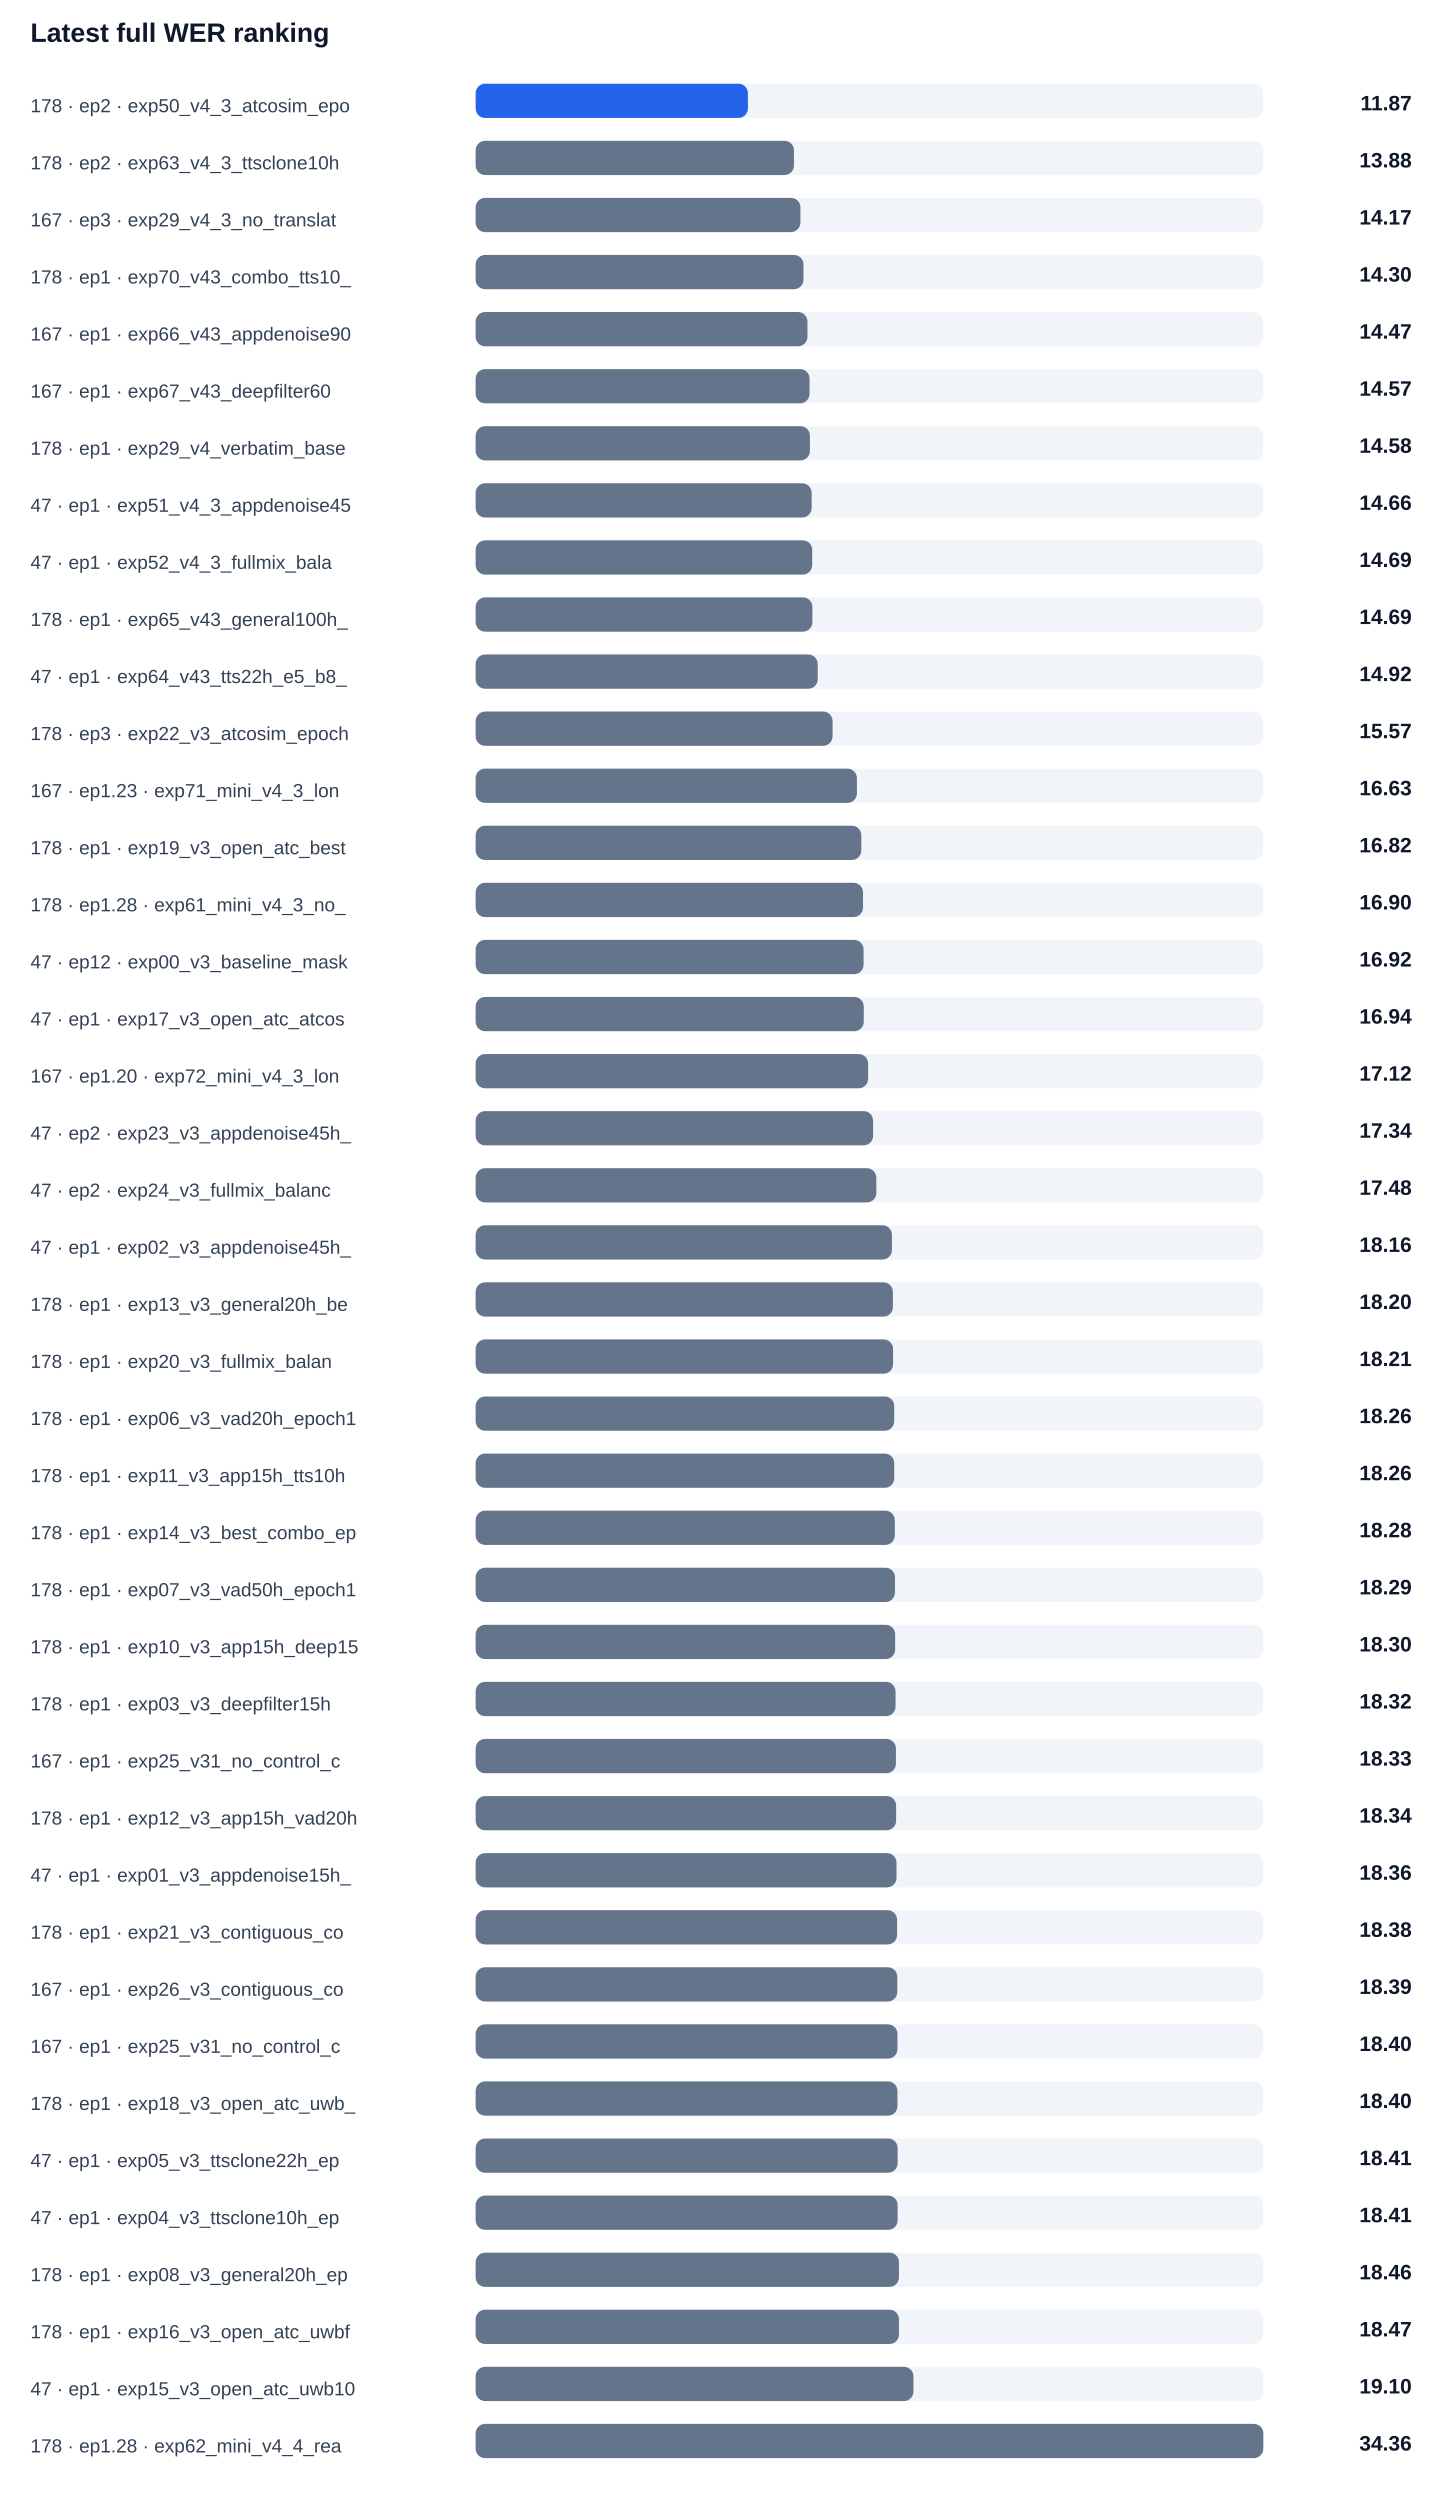
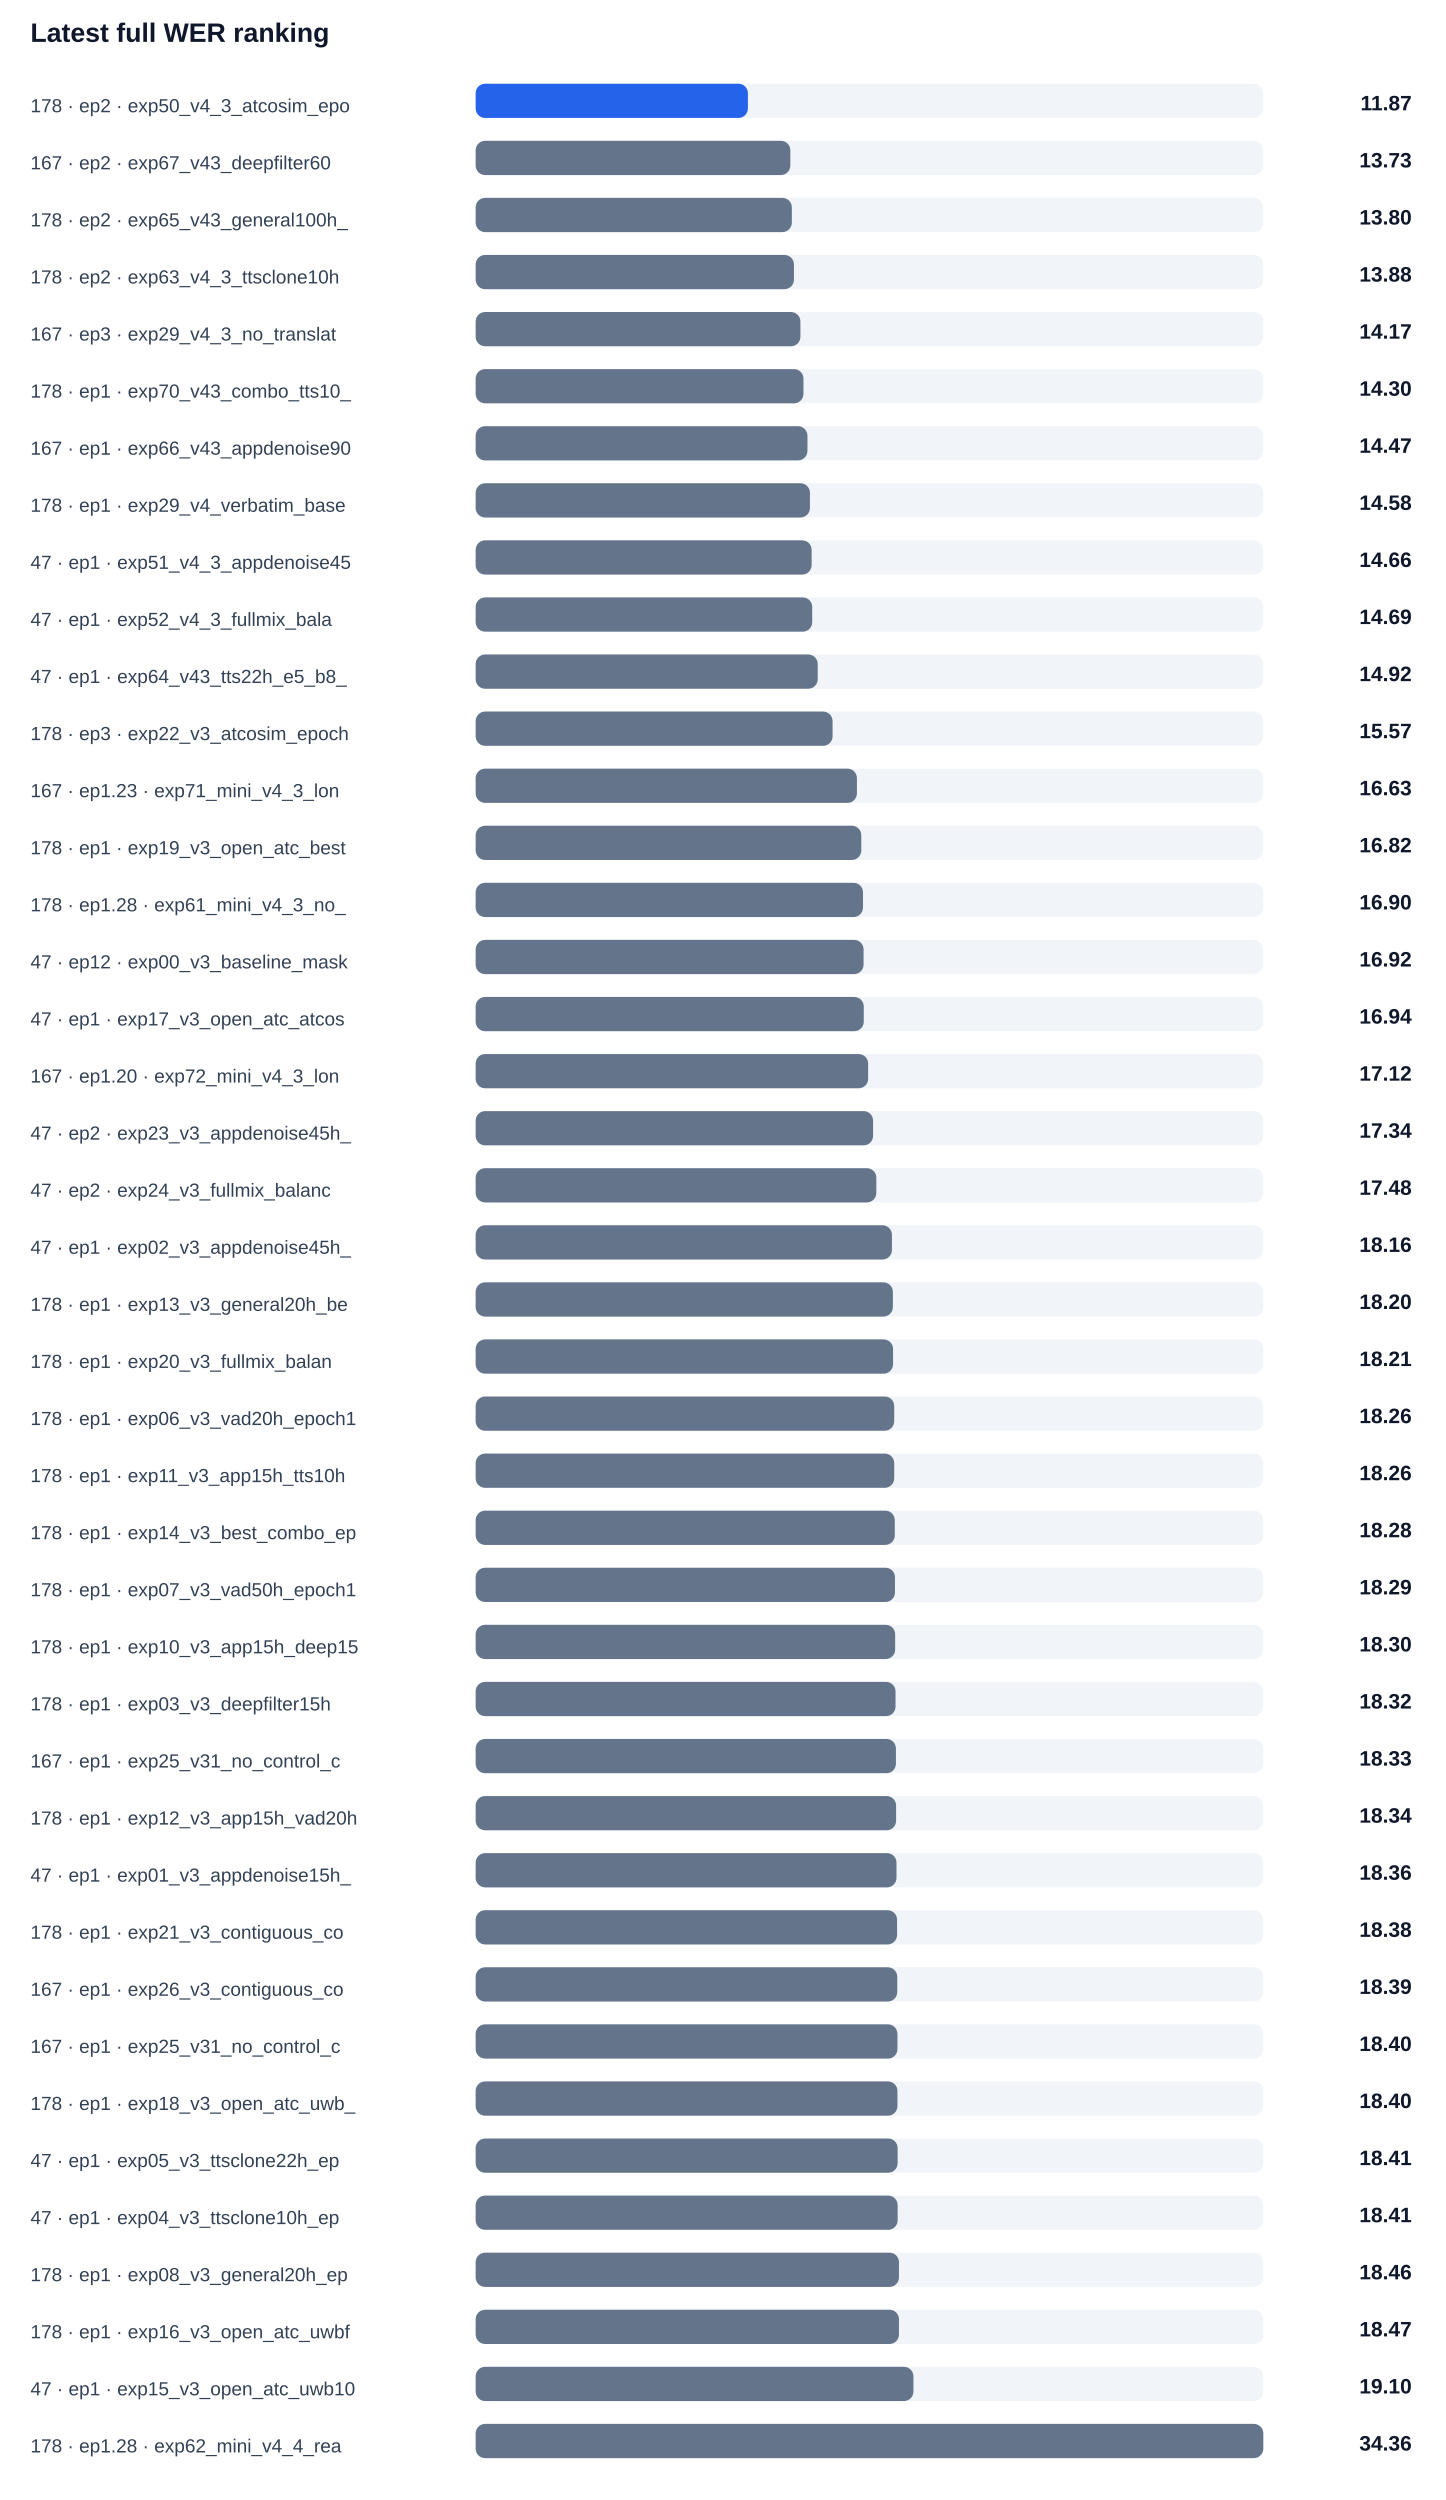
<svg xmlns="http://www.w3.org/2000/svg" width="100%" viewBox="0 0 760 1314" style="max-width:760px;background:#ffffff;border:1px solid #e5e7eb;border-radius:10px;">
  <text x="16.0" y="22.0" font-size="14" fill="#0f172a" text-anchor="start" font-family="Arial, sans-serif" font-weight="700">Latest full WER ranking</text>
  <text x="16.0" y="59.0" font-size="10" fill="#334155" text-anchor="start" font-family="Arial, sans-serif" font-weight="400">178 · ep2 · exp50_v4_3_atcosim_epo</text>
  <rect x="250" y="44" width="414" height="18" rx="5" fill="#f1f5f9" />
  <rect x="250" y="44" width="143.1" height="18" rx="5" fill="#2563eb" />
  <text x="742.0" y="58.0" font-size="11" fill="#0f172a" text-anchor="end" font-family="Arial, sans-serif" font-weight="700">11.87</text>
-   <text x="16.0" y="89.0" font-size="10" fill="#334155" text-anchor="start" font-family="Arial, sans-serif" font-weight="400">178 · ep2 · exp63_v4_3_ttsclone10h</text>
+   <text x="16.0" y="89.0" font-size="10" fill="#334155" text-anchor="start" font-family="Arial, sans-serif" font-weight="400">167 · ep2 · exp67_v43_deepfilter60</text>
  <rect x="250" y="74" width="414" height="18" rx="5" fill="#f1f5f9" />
-   <rect x="250" y="74" width="167.3" height="18" rx="5" fill="#64748b" />
-   <text x="742.0" y="88.0" font-size="11" fill="#0f172a" text-anchor="end" font-family="Arial, sans-serif" font-weight="700">13.88</text>
-   <text x="16.0" y="119.0" font-size="10" fill="#334155" text-anchor="start" font-family="Arial, sans-serif" font-weight="400">167 · ep3 · exp29_v4_3_no_translat</text>
+   <rect x="250" y="74" width="165.4" height="18" rx="5" fill="#64748b" />
+   <text x="742.0" y="88.0" font-size="11" fill="#0f172a" text-anchor="end" font-family="Arial, sans-serif" font-weight="700">13.73</text>
+   <text x="16.0" y="119.0" font-size="10" fill="#334155" text-anchor="start" font-family="Arial, sans-serif" font-weight="400">178 · ep2 · exp65_v43_general100h_</text>
  <rect x="250" y="104" width="414" height="18" rx="5" fill="#f1f5f9" />
-   <rect x="250" y="104" width="170.7" height="18" rx="5" fill="#64748b" />
-   <text x="742.0" y="118.0" font-size="11" fill="#0f172a" text-anchor="end" font-family="Arial, sans-serif" font-weight="700">14.17</text>
-   <text x="16.0" y="149.0" font-size="10" fill="#334155" text-anchor="start" font-family="Arial, sans-serif" font-weight="400">178 · ep1 · exp70_v43_combo_tts10_</text>
+   <rect x="250" y="104" width="166.2" height="18" rx="5" fill="#64748b" />
+   <text x="742.0" y="118.0" font-size="11" fill="#0f172a" text-anchor="end" font-family="Arial, sans-serif" font-weight="700">13.80</text>
+   <text x="16.0" y="149.0" font-size="10" fill="#334155" text-anchor="start" font-family="Arial, sans-serif" font-weight="400">178 · ep2 · exp63_v4_3_ttsclone10h</text>
  <rect x="250" y="134" width="414" height="18" rx="5" fill="#f1f5f9" />
-   <rect x="250" y="134" width="172.3" height="18" rx="5" fill="#64748b" />
-   <text x="742.0" y="148.0" font-size="11" fill="#0f172a" text-anchor="end" font-family="Arial, sans-serif" font-weight="700">14.30</text>
-   <text x="16.0" y="179.0" font-size="10" fill="#334155" text-anchor="start" font-family="Arial, sans-serif" font-weight="400">167 · ep1 · exp66_v43_appdenoise90</text>
+   <rect x="250" y="134" width="167.3" height="18" rx="5" fill="#64748b" />
+   <text x="742.0" y="148.0" font-size="11" fill="#0f172a" text-anchor="end" font-family="Arial, sans-serif" font-weight="700">13.88</text>
+   <text x="16.0" y="179.0" font-size="10" fill="#334155" text-anchor="start" font-family="Arial, sans-serif" font-weight="400">167 · ep3 · exp29_v4_3_no_translat</text>
  <rect x="250" y="164" width="414" height="18" rx="5" fill="#f1f5f9" />
-   <rect x="250" y="164" width="174.4" height="18" rx="5" fill="#64748b" />
-   <text x="742.0" y="178.0" font-size="11" fill="#0f172a" text-anchor="end" font-family="Arial, sans-serif" font-weight="700">14.47</text>
-   <text x="16.0" y="209.0" font-size="10" fill="#334155" text-anchor="start" font-family="Arial, sans-serif" font-weight="400">167 · ep1 · exp67_v43_deepfilter60</text>
+   <rect x="250" y="164" width="170.7" height="18" rx="5" fill="#64748b" />
+   <text x="742.0" y="178.0" font-size="11" fill="#0f172a" text-anchor="end" font-family="Arial, sans-serif" font-weight="700">14.17</text>
+   <text x="16.0" y="209.0" font-size="10" fill="#334155" text-anchor="start" font-family="Arial, sans-serif" font-weight="400">178 · ep1 · exp70_v43_combo_tts10_</text>
  <rect x="250" y="194" width="414" height="18" rx="5" fill="#f1f5f9" />
-   <rect x="250" y="194" width="175.5" height="18" rx="5" fill="#64748b" />
-   <text x="742.0" y="208.0" font-size="11" fill="#0f172a" text-anchor="end" font-family="Arial, sans-serif" font-weight="700">14.57</text>
-   <text x="16.0" y="239.0" font-size="10" fill="#334155" text-anchor="start" font-family="Arial, sans-serif" font-weight="400">178 · ep1 · exp29_v4_verbatim_base</text>
+   <rect x="250" y="194" width="172.3" height="18" rx="5" fill="#64748b" />
+   <text x="742.0" y="208.0" font-size="11" fill="#0f172a" text-anchor="end" font-family="Arial, sans-serif" font-weight="700">14.30</text>
+   <text x="16.0" y="239.0" font-size="10" fill="#334155" text-anchor="start" font-family="Arial, sans-serif" font-weight="400">167 · ep1 · exp66_v43_appdenoise90</text>
  <rect x="250" y="224" width="414" height="18" rx="5" fill="#f1f5f9" />
-   <rect x="250" y="224" width="175.7" height="18" rx="5" fill="#64748b" />
-   <text x="742.0" y="238.0" font-size="11" fill="#0f172a" text-anchor="end" font-family="Arial, sans-serif" font-weight="700">14.58</text>
-   <text x="16.0" y="269.0" font-size="10" fill="#334155" text-anchor="start" font-family="Arial, sans-serif" font-weight="400">47 · ep1 · exp51_v4_3_appdenoise45</text>
+   <rect x="250" y="224" width="174.4" height="18" rx="5" fill="#64748b" />
+   <text x="742.0" y="238.0" font-size="11" fill="#0f172a" text-anchor="end" font-family="Arial, sans-serif" font-weight="700">14.47</text>
+   <text x="16.0" y="269.0" font-size="10" fill="#334155" text-anchor="start" font-family="Arial, sans-serif" font-weight="400">178 · ep1 · exp29_v4_verbatim_base</text>
  <rect x="250" y="254" width="414" height="18" rx="5" fill="#f1f5f9" />
-   <rect x="250" y="254" width="176.6" height="18" rx="5" fill="#64748b" />
-   <text x="742.0" y="268.0" font-size="11" fill="#0f172a" text-anchor="end" font-family="Arial, sans-serif" font-weight="700">14.66</text>
-   <text x="16.0" y="299.0" font-size="10" fill="#334155" text-anchor="start" font-family="Arial, sans-serif" font-weight="400">47 · ep1 · exp52_v4_3_fullmix_bala</text>
+   <rect x="250" y="254" width="175.7" height="18" rx="5" fill="#64748b" />
+   <text x="742.0" y="268.0" font-size="11" fill="#0f172a" text-anchor="end" font-family="Arial, sans-serif" font-weight="700">14.58</text>
+   <text x="16.0" y="299.0" font-size="10" fill="#334155" text-anchor="start" font-family="Arial, sans-serif" font-weight="400">47 · ep1 · exp51_v4_3_appdenoise45</text>
  <rect x="250" y="284" width="414" height="18" rx="5" fill="#f1f5f9" />
-   <rect x="250" y="284" width="176.9" height="18" rx="5" fill="#64748b" />
-   <text x="742.0" y="298.0" font-size="11" fill="#0f172a" text-anchor="end" font-family="Arial, sans-serif" font-weight="700">14.69</text>
-   <text x="16.0" y="329.0" font-size="10" fill="#334155" text-anchor="start" font-family="Arial, sans-serif" font-weight="400">178 · ep1 · exp65_v43_general100h_</text>
+   <rect x="250" y="284" width="176.6" height="18" rx="5" fill="#64748b" />
+   <text x="742.0" y="298.0" font-size="11" fill="#0f172a" text-anchor="end" font-family="Arial, sans-serif" font-weight="700">14.66</text>
+   <text x="16.0" y="329.0" font-size="10" fill="#334155" text-anchor="start" font-family="Arial, sans-serif" font-weight="400">47 · ep1 · exp52_v4_3_fullmix_bala</text>
  <rect x="250" y="314" width="414" height="18" rx="5" fill="#f1f5f9" />
-   <rect x="250" y="314" width="177.0" height="18" rx="5" fill="#64748b" />
+   <rect x="250" y="314" width="176.9" height="18" rx="5" fill="#64748b" />
  <text x="742.0" y="328.0" font-size="11" fill="#0f172a" text-anchor="end" font-family="Arial, sans-serif" font-weight="700">14.69</text>
  <text x="16.0" y="359.0" font-size="10" fill="#334155" text-anchor="start" font-family="Arial, sans-serif" font-weight="400">47 · ep1 · exp64_v43_tts22h_e5_b8_</text>
  <rect x="250" y="344" width="414" height="18" rx="5" fill="#f1f5f9" />
  <rect x="250" y="344" width="179.8" height="18" rx="5" fill="#64748b" />
  <text x="742.0" y="358.0" font-size="11" fill="#0f172a" text-anchor="end" font-family="Arial, sans-serif" font-weight="700">14.92</text>
  <text x="16.0" y="389.0" font-size="10" fill="#334155" text-anchor="start" font-family="Arial, sans-serif" font-weight="400">178 · ep3 · exp22_v3_atcosim_epoch</text>
  <rect x="250" y="374" width="414" height="18" rx="5" fill="#f1f5f9" />
  <rect x="250" y="374" width="187.6" height="18" rx="5" fill="#64748b" />
  <text x="742.0" y="388.0" font-size="11" fill="#0f172a" text-anchor="end" font-family="Arial, sans-serif" font-weight="700">15.57</text>
  <text x="16.0" y="419.0" font-size="10" fill="#334155" text-anchor="start" font-family="Arial, sans-serif" font-weight="400">167 · ep1.23 · exp71_mini_v4_3_lon</text>
  <rect x="250" y="404" width="414" height="18" rx="5" fill="#f1f5f9" />
  <rect x="250" y="404" width="200.4" height="18" rx="5" fill="#64748b" />
  <text x="742.0" y="418.0" font-size="11" fill="#0f172a" text-anchor="end" font-family="Arial, sans-serif" font-weight="700">16.63</text>
  <text x="16.0" y="449.0" font-size="10" fill="#334155" text-anchor="start" font-family="Arial, sans-serif" font-weight="400">178 · ep1 · exp19_v3_open_atc_best</text>
  <rect x="250" y="434" width="414" height="18" rx="5" fill="#f1f5f9" />
  <rect x="250" y="434" width="202.7" height="18" rx="5" fill="#64748b" />
  <text x="742.0" y="448.0" font-size="11" fill="#0f172a" text-anchor="end" font-family="Arial, sans-serif" font-weight="700">16.82</text>
  <text x="16.0" y="479.0" font-size="10" fill="#334155" text-anchor="start" font-family="Arial, sans-serif" font-weight="400">178 · ep1.28 · exp61_mini_v4_3_no_</text>
  <rect x="250" y="464" width="414" height="18" rx="5" fill="#f1f5f9" />
  <rect x="250" y="464" width="203.6" height="18" rx="5" fill="#64748b" />
  <text x="742.0" y="478.0" font-size="11" fill="#0f172a" text-anchor="end" font-family="Arial, sans-serif" font-weight="700">16.90</text>
  <text x="16.0" y="509.0" font-size="10" fill="#334155" text-anchor="start" font-family="Arial, sans-serif" font-weight="400">47 · ep12 · exp00_v3_baseline_mask</text>
  <rect x="250" y="494" width="414" height="18" rx="5" fill="#f1f5f9" />
  <rect x="250" y="494" width="203.9" height="18" rx="5" fill="#64748b" />
  <text x="742.0" y="508.0" font-size="11" fill="#0f172a" text-anchor="end" font-family="Arial, sans-serif" font-weight="700">16.92</text>
  <text x="16.0" y="539.0" font-size="10" fill="#334155" text-anchor="start" font-family="Arial, sans-serif" font-weight="400">47 · ep1 · exp17_v3_open_atc_atcos</text>
  <rect x="250" y="524" width="414" height="18" rx="5" fill="#f1f5f9" />
  <rect x="250" y="524" width="204.0" height="18" rx="5" fill="#64748b" />
  <text x="742.0" y="538.0" font-size="11" fill="#0f172a" text-anchor="end" font-family="Arial, sans-serif" font-weight="700">16.94</text>
  <text x="16.0" y="569.0" font-size="10" fill="#334155" text-anchor="start" font-family="Arial, sans-serif" font-weight="400">167 · ep1.20 · exp72_mini_v4_3_lon</text>
  <rect x="250" y="554" width="414" height="18" rx="5" fill="#f1f5f9" />
  <rect x="250" y="554" width="206.3" height="18" rx="5" fill="#64748b" />
  <text x="742.0" y="568.0" font-size="11" fill="#0f172a" text-anchor="end" font-family="Arial, sans-serif" font-weight="700">17.12</text>
  <text x="16.0" y="599.0" font-size="10" fill="#334155" text-anchor="start" font-family="Arial, sans-serif" font-weight="400">47 · ep2 · exp23_v3_appdenoise45h_</text>
  <rect x="250" y="584" width="414" height="18" rx="5" fill="#f1f5f9" />
  <rect x="250" y="584" width="208.9" height="18" rx="5" fill="#64748b" />
  <text x="742.0" y="598.0" font-size="11" fill="#0f172a" text-anchor="end" font-family="Arial, sans-serif" font-weight="700">17.34</text>
  <text x="16.0" y="629.0" font-size="10" fill="#334155" text-anchor="start" font-family="Arial, sans-serif" font-weight="400">47 · ep2 · exp24_v3_fullmix_balanc</text>
  <rect x="250" y="614" width="414" height="18" rx="5" fill="#f1f5f9" />
  <rect x="250" y="614" width="210.6" height="18" rx="5" fill="#64748b" />
  <text x="742.0" y="628.0" font-size="11" fill="#0f172a" text-anchor="end" font-family="Arial, sans-serif" font-weight="700">17.48</text>
  <text x="16.0" y="659.0" font-size="10" fill="#334155" text-anchor="start" font-family="Arial, sans-serif" font-weight="400">47 · ep1 · exp02_v3_appdenoise45h_</text>
  <rect x="250" y="644" width="414" height="18" rx="5" fill="#f1f5f9" />
  <rect x="250" y="644" width="218.8" height="18" rx="5" fill="#64748b" />
  <text x="742.0" y="658.0" font-size="11" fill="#0f172a" text-anchor="end" font-family="Arial, sans-serif" font-weight="700">18.16</text>
  <text x="16.0" y="689.0" font-size="10" fill="#334155" text-anchor="start" font-family="Arial, sans-serif" font-weight="400">178 · ep1 · exp13_v3_general20h_be</text>
  <rect x="250" y="674" width="414" height="18" rx="5" fill="#f1f5f9" />
  <rect x="250" y="674" width="219.3" height="18" rx="5" fill="#64748b" />
  <text x="742.0" y="688.0" font-size="11" fill="#0f172a" text-anchor="end" font-family="Arial, sans-serif" font-weight="700">18.20</text>
  <text x="16.0" y="719.0" font-size="10" fill="#334155" text-anchor="start" font-family="Arial, sans-serif" font-weight="400">178 · ep1 · exp20_v3_fullmix_balan</text>
  <rect x="250" y="704" width="414" height="18" rx="5" fill="#f1f5f9" />
  <rect x="250" y="704" width="219.4" height="18" rx="5" fill="#64748b" />
  <text x="742.0" y="718.0" font-size="11" fill="#0f172a" text-anchor="end" font-family="Arial, sans-serif" font-weight="700">18.21</text>
  <text x="16.0" y="749.0" font-size="10" fill="#334155" text-anchor="start" font-family="Arial, sans-serif" font-weight="400">178 · ep1 · exp06_v3_vad20h_epoch1</text>
  <rect x="250" y="734" width="414" height="18" rx="5" fill="#f1f5f9" />
  <rect x="250" y="734" width="220.0" height="18" rx="5" fill="#64748b" />
  <text x="742.0" y="748.0" font-size="11" fill="#0f172a" text-anchor="end" font-family="Arial, sans-serif" font-weight="700">18.26</text>
  <text x="16.0" y="779.0" font-size="10" fill="#334155" text-anchor="start" font-family="Arial, sans-serif" font-weight="400">178 · ep1 · exp11_v3_app15h_tts10h</text>
  <rect x="250" y="764" width="414" height="18" rx="5" fill="#f1f5f9" />
  <rect x="250" y="764" width="220.0" height="18" rx="5" fill="#64748b" />
  <text x="742.0" y="778.0" font-size="11" fill="#0f172a" text-anchor="end" font-family="Arial, sans-serif" font-weight="700">18.26</text>
  <text x="16.0" y="809.0" font-size="10" fill="#334155" text-anchor="start" font-family="Arial, sans-serif" font-weight="400">178 · ep1 · exp14_v3_best_combo_ep</text>
  <rect x="250" y="794" width="414" height="18" rx="5" fill="#f1f5f9" />
  <rect x="250" y="794" width="220.3" height="18" rx="5" fill="#64748b" />
  <text x="742.0" y="808.0" font-size="11" fill="#0f172a" text-anchor="end" font-family="Arial, sans-serif" font-weight="700">18.28</text>
  <text x="16.0" y="839.0" font-size="10" fill="#334155" text-anchor="start" font-family="Arial, sans-serif" font-weight="400">178 · ep1 · exp07_v3_vad50h_epoch1</text>
  <rect x="250" y="824" width="414" height="18" rx="5" fill="#f1f5f9" />
  <rect x="250" y="824" width="220.4" height="18" rx="5" fill="#64748b" />
  <text x="742.0" y="838.0" font-size="11" fill="#0f172a" text-anchor="end" font-family="Arial, sans-serif" font-weight="700">18.29</text>
  <text x="16.0" y="869.0" font-size="10" fill="#334155" text-anchor="start" font-family="Arial, sans-serif" font-weight="400">178 · ep1 · exp10_v3_app15h_deep15</text>
  <rect x="250" y="854" width="414" height="18" rx="5" fill="#f1f5f9" />
  <rect x="250" y="854" width="220.5" height="18" rx="5" fill="#64748b" />
  <text x="742.0" y="868.0" font-size="11" fill="#0f172a" text-anchor="end" font-family="Arial, sans-serif" font-weight="700">18.30</text>
  <text x="16.0" y="899.0" font-size="10" fill="#334155" text-anchor="start" font-family="Arial, sans-serif" font-weight="400">178 · ep1 · exp03_v3_deepfilter15h</text>
  <rect x="250" y="884" width="414" height="18" rx="5" fill="#f1f5f9" />
  <rect x="250" y="884" width="220.7" height="18" rx="5" fill="#64748b" />
  <text x="742.0" y="898.0" font-size="11" fill="#0f172a" text-anchor="end" font-family="Arial, sans-serif" font-weight="700">18.32</text>
  <text x="16.0" y="929.0" font-size="10" fill="#334155" text-anchor="start" font-family="Arial, sans-serif" font-weight="400">167 · ep1 · exp25_v31_no_control_c</text>
  <rect x="250" y="914" width="414" height="18" rx="5" fill="#f1f5f9" />
  <rect x="250" y="914" width="220.9" height="18" rx="5" fill="#64748b" />
  <text x="742.0" y="928.0" font-size="11" fill="#0f172a" text-anchor="end" font-family="Arial, sans-serif" font-weight="700">18.33</text>
  <text x="16.0" y="959.0" font-size="10" fill="#334155" text-anchor="start" font-family="Arial, sans-serif" font-weight="400">178 · ep1 · exp12_v3_app15h_vad20h</text>
  <rect x="250" y="944" width="414" height="18" rx="5" fill="#f1f5f9" />
  <rect x="250" y="944" width="221.0" height="18" rx="5" fill="#64748b" />
  <text x="742.0" y="958.0" font-size="11" fill="#0f172a" text-anchor="end" font-family="Arial, sans-serif" font-weight="700">18.34</text>
  <text x="16.0" y="989.0" font-size="10" fill="#334155" text-anchor="start" font-family="Arial, sans-serif" font-weight="400">47 · ep1 · exp01_v3_appdenoise15h_</text>
  <rect x="250" y="974" width="414" height="18" rx="5" fill="#f1f5f9" />
  <rect x="250" y="974" width="221.2" height="18" rx="5" fill="#64748b" />
  <text x="742.0" y="988.0" font-size="11" fill="#0f172a" text-anchor="end" font-family="Arial, sans-serif" font-weight="700">18.36</text>
  <text x="16.0" y="1019.0" font-size="10" fill="#334155" text-anchor="start" font-family="Arial, sans-serif" font-weight="400">178 · ep1 · exp21_v3_contiguous_co</text>
  <rect x="250" y="1004" width="414" height="18" rx="5" fill="#f1f5f9" />
  <rect x="250" y="1004" width="221.5" height="18" rx="5" fill="#64748b" />
  <text x="742.0" y="1018.0" font-size="11" fill="#0f172a" text-anchor="end" font-family="Arial, sans-serif" font-weight="700">18.38</text>
  <text x="16.0" y="1049.0" font-size="10" fill="#334155" text-anchor="start" font-family="Arial, sans-serif" font-weight="400">167 · ep1 · exp26_v3_contiguous_co</text>
  <rect x="250" y="1034" width="414" height="18" rx="5" fill="#f1f5f9" />
  <rect x="250" y="1034" width="221.6" height="18" rx="5" fill="#64748b" />
  <text x="742.0" y="1048.0" font-size="11" fill="#0f172a" text-anchor="end" font-family="Arial, sans-serif" font-weight="700">18.39</text>
  <text x="16.0" y="1079.0" font-size="10" fill="#334155" text-anchor="start" font-family="Arial, sans-serif" font-weight="400">167 · ep1 · exp25_v31_no_control_c</text>
  <rect x="250" y="1064" width="414" height="18" rx="5" fill="#f1f5f9" />
  <rect x="250" y="1064" width="221.7" height="18" rx="5" fill="#64748b" />
  <text x="742.0" y="1078.0" font-size="11" fill="#0f172a" text-anchor="end" font-family="Arial, sans-serif" font-weight="700">18.40</text>
  <text x="16.0" y="1109.0" font-size="10" fill="#334155" text-anchor="start" font-family="Arial, sans-serif" font-weight="400">178 · ep1 · exp18_v3_open_atc_uwb_</text>
  <rect x="250" y="1094" width="414" height="18" rx="5" fill="#f1f5f9" />
  <rect x="250" y="1094" width="221.7" height="18" rx="5" fill="#64748b" />
  <text x="742.0" y="1108.0" font-size="11" fill="#0f172a" text-anchor="end" font-family="Arial, sans-serif" font-weight="700">18.40</text>
  <text x="16.0" y="1139.0" font-size="10" fill="#334155" text-anchor="start" font-family="Arial, sans-serif" font-weight="400">47 · ep1 · exp05_v3_ttsclone22h_ep</text>
  <rect x="250" y="1124" width="414" height="18" rx="5" fill="#f1f5f9" />
  <rect x="250" y="1124" width="221.8" height="18" rx="5" fill="#64748b" />
  <text x="742.0" y="1138.0" font-size="11" fill="#0f172a" text-anchor="end" font-family="Arial, sans-serif" font-weight="700">18.41</text>
  <text x="16.0" y="1169.0" font-size="10" fill="#334155" text-anchor="start" font-family="Arial, sans-serif" font-weight="400">47 · ep1 · exp04_v3_ttsclone10h_ep</text>
  <rect x="250" y="1154" width="414" height="18" rx="5" fill="#f1f5f9" />
  <rect x="250" y="1154" width="221.8" height="18" rx="5" fill="#64748b" />
  <text x="742.0" y="1168.0" font-size="11" fill="#0f172a" text-anchor="end" font-family="Arial, sans-serif" font-weight="700">18.41</text>
  <text x="16.0" y="1199.0" font-size="10" fill="#334155" text-anchor="start" font-family="Arial, sans-serif" font-weight="400">178 · ep1 · exp08_v3_general20h_ep</text>
  <rect x="250" y="1184" width="414" height="18" rx="5" fill="#f1f5f9" />
  <rect x="250" y="1184" width="222.5" height="18" rx="5" fill="#64748b" />
  <text x="742.0" y="1198.0" font-size="11" fill="#0f172a" text-anchor="end" font-family="Arial, sans-serif" font-weight="700">18.46</text>
  <text x="16.0" y="1229.0" font-size="10" fill="#334155" text-anchor="start" font-family="Arial, sans-serif" font-weight="400">178 · ep1 · exp16_v3_open_atc_uwbf</text>
  <rect x="250" y="1214" width="414" height="18" rx="5" fill="#f1f5f9" />
  <rect x="250" y="1214" width="222.5" height="18" rx="5" fill="#64748b" />
  <text x="742.0" y="1228.0" font-size="11" fill="#0f172a" text-anchor="end" font-family="Arial, sans-serif" font-weight="700">18.47</text>
  <text x="16.0" y="1259.0" font-size="10" fill="#334155" text-anchor="start" font-family="Arial, sans-serif" font-weight="400">47 · ep1 · exp15_v3_open_atc_uwb10</text>
  <rect x="250" y="1244" width="414" height="18" rx="5" fill="#f1f5f9" />
  <rect x="250" y="1244" width="230.1" height="18" rx="5" fill="#64748b" />
  <text x="742.0" y="1258.0" font-size="11" fill="#0f172a" text-anchor="end" font-family="Arial, sans-serif" font-weight="700">19.10</text>
  <text x="16.0" y="1289.0" font-size="10" fill="#334155" text-anchor="start" font-family="Arial, sans-serif" font-weight="400">178 · ep1.28 · exp62_mini_v4_4_rea</text>
  <rect x="250" y="1274" width="414" height="18" rx="5" fill="#f1f5f9" />
  <rect x="250" y="1274" width="414.0" height="18" rx="5" fill="#64748b" />
  <text x="742.0" y="1288.0" font-size="11" fill="#0f172a" text-anchor="end" font-family="Arial, sans-serif" font-weight="700">34.36</text>
</svg>
